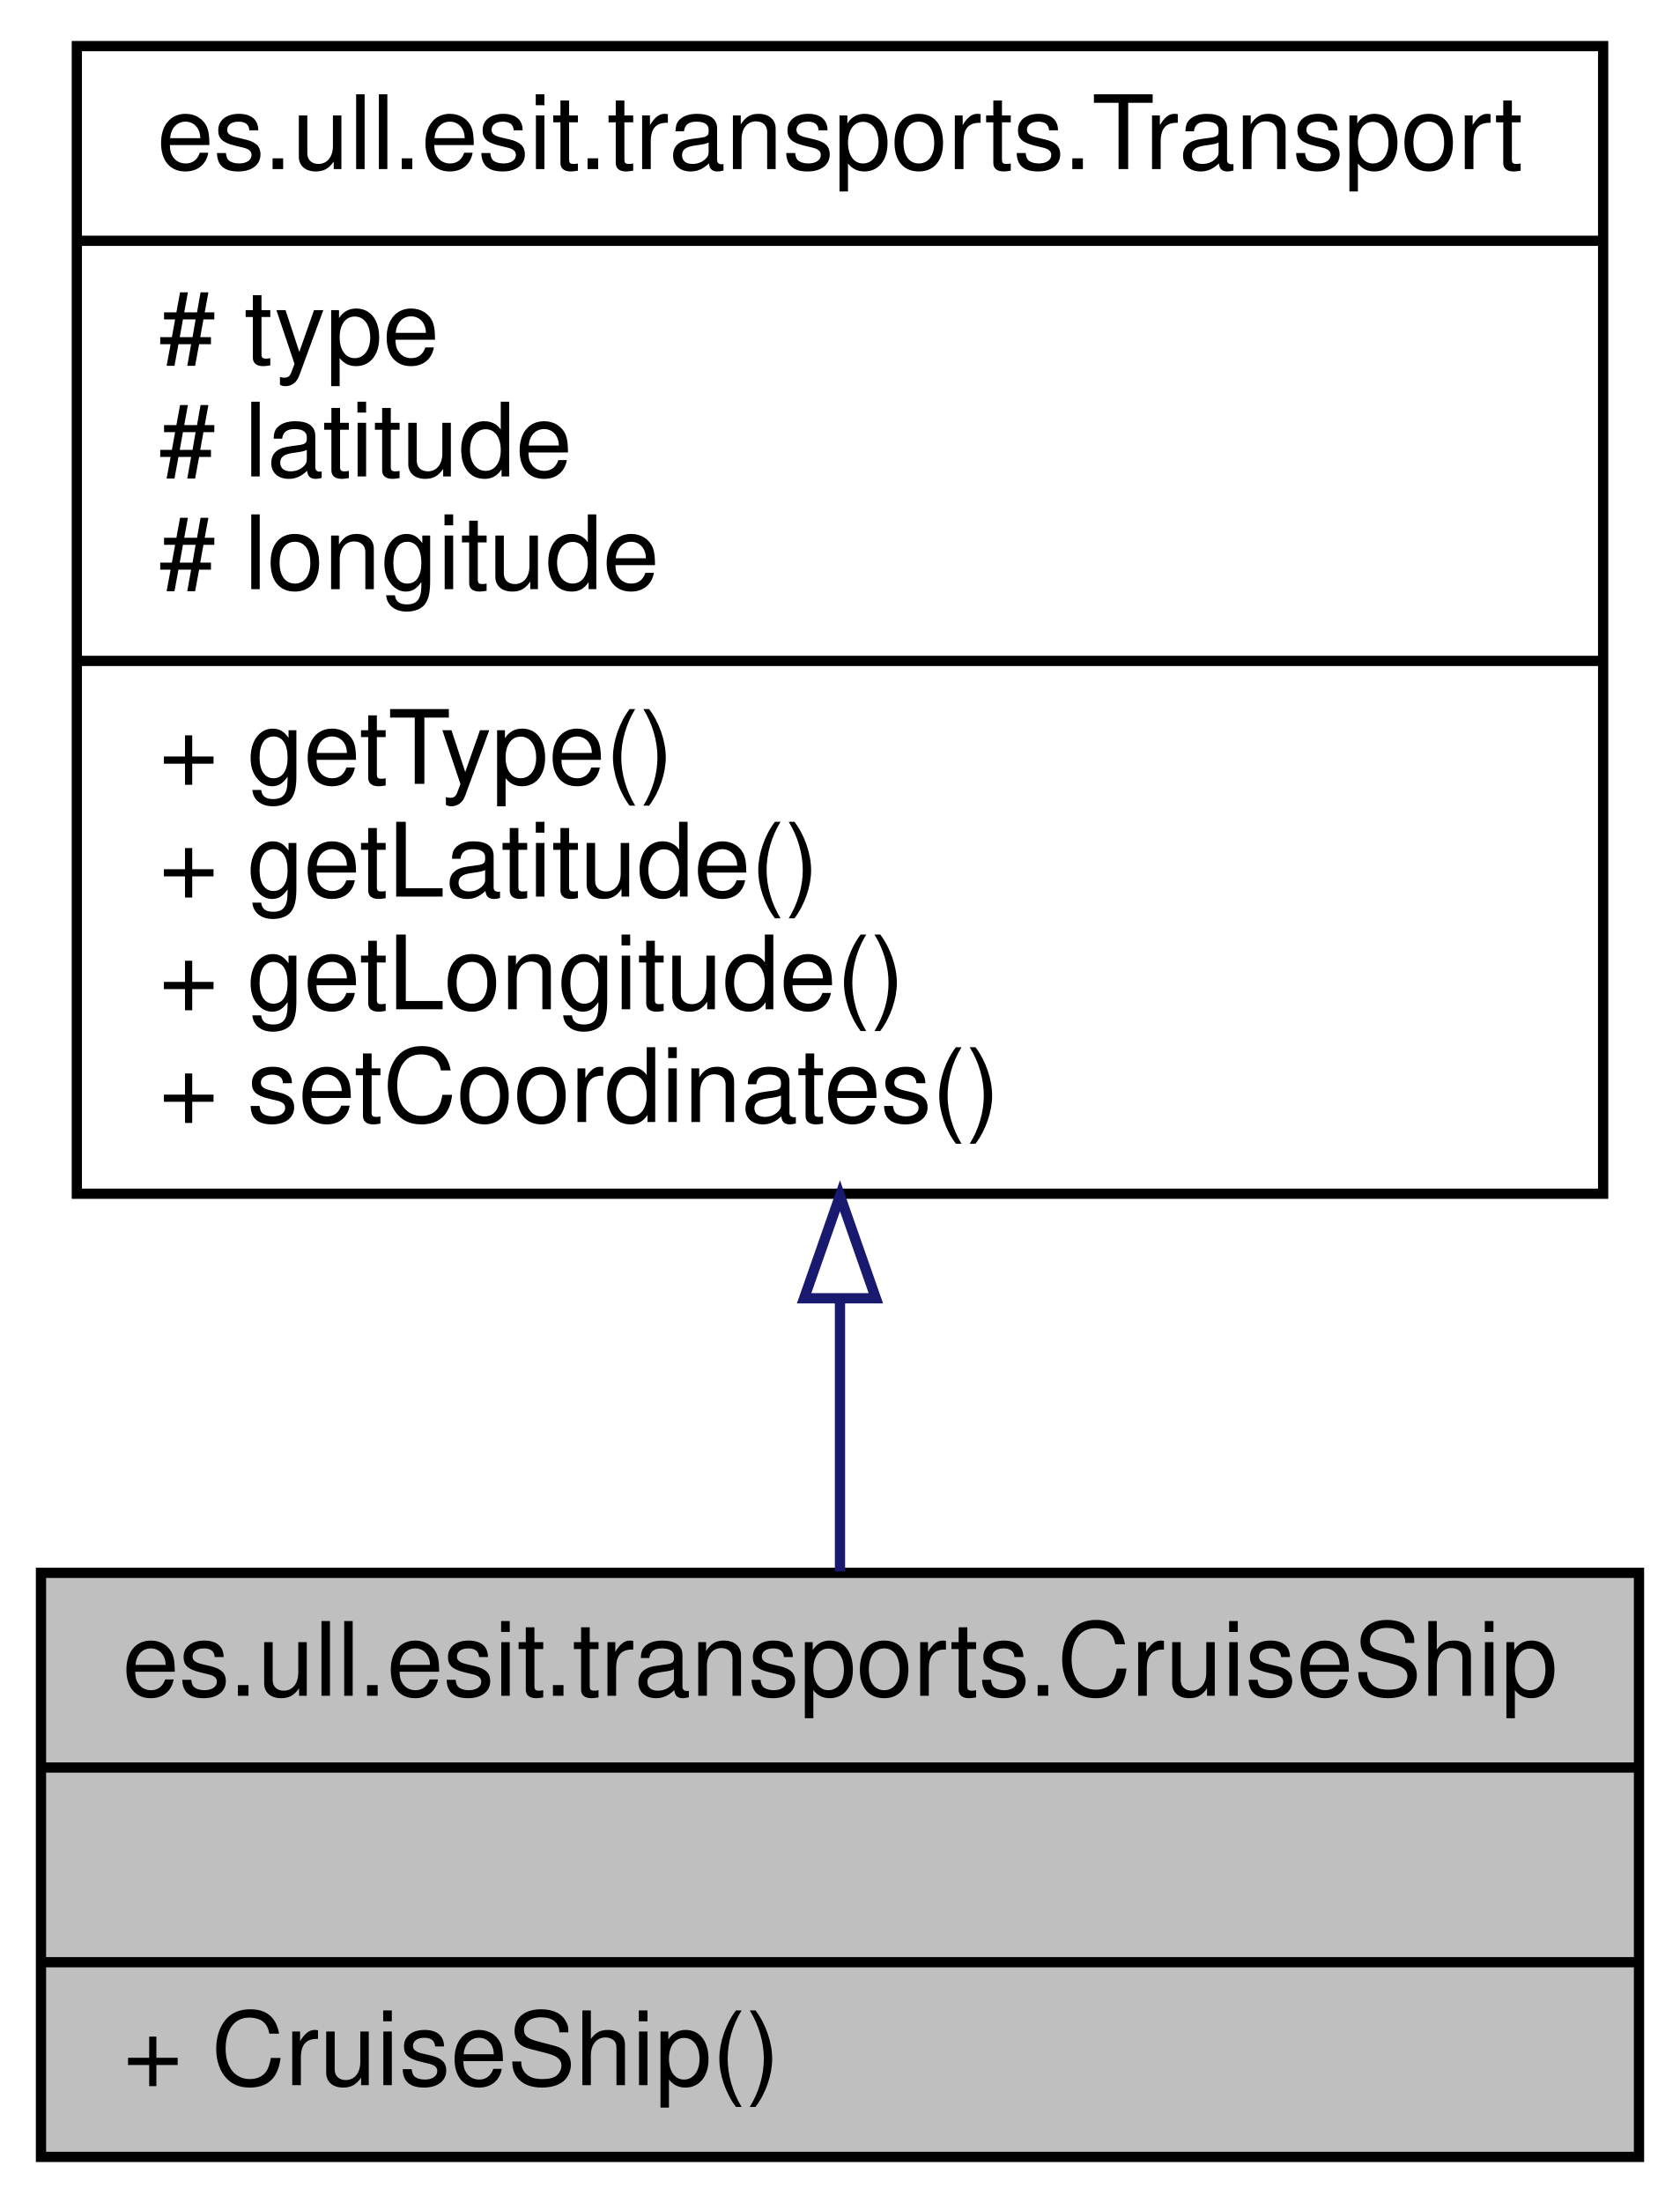
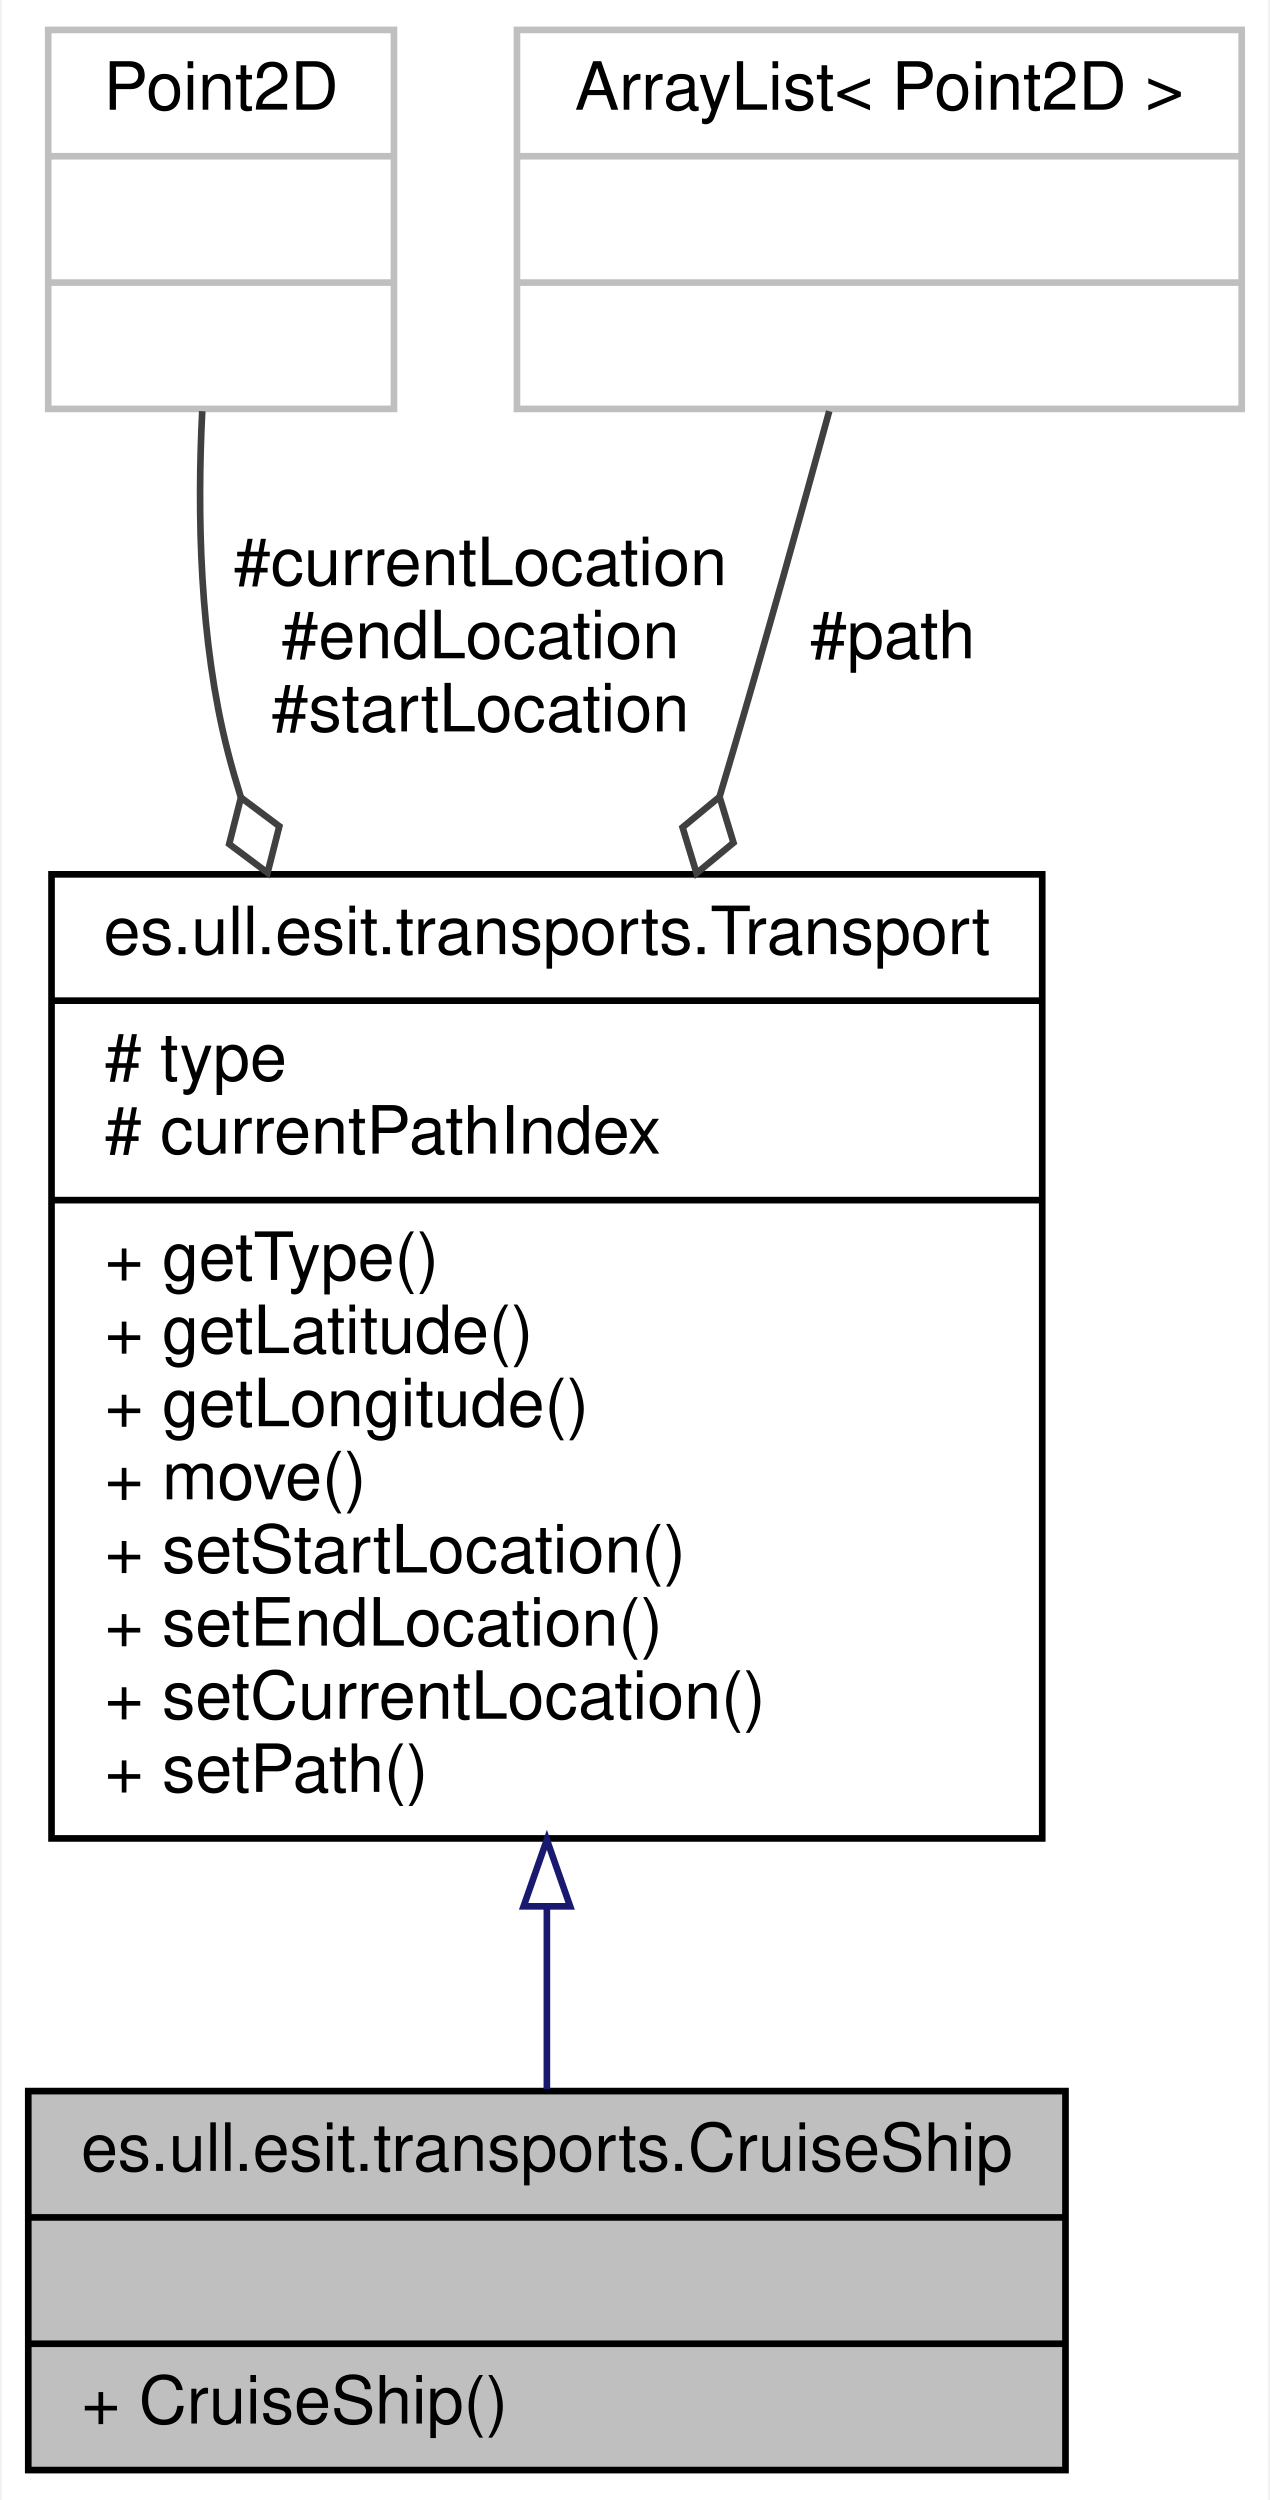
- <svg xmlns="http://www.w3.org/2000/svg" xmlns:xlink="http://www.w3.org/1999/xlink" width="164pt" height="215pt" viewBox="0.00 0.00 164.00 215.00">
-   <g id="graph0" class="graph" transform="scale(1 1) rotate(0) translate(4 211)">
-     <polygon fill="white" stroke="none" points="-4,4 -4,-211 160,-211 160,4 -4,4" />
+ <svg xmlns="http://www.w3.org/2000/svg" xmlns:xlink="http://www.w3.org/1999/xlink" width="191pt" height="376pt" viewBox="0.00 0.00 190.50 376.00">
+   <g id="graph0" class="graph" transform="scale(1 1) rotate(0) translate(4 372)">
+     <polygon fill="white" stroke="none" points="-4,4 -4,-372 186.5,-372 186.5,4 -4,4" />
    <g id="node1" class="node">
      <polygon fill="#bfbfbf" stroke="black" points="0,-0.5 0,-57.5 156,-57.5 156,-0.5 0,-0.5" />
      <text text-anchor="middle" x="78" y="-45.5" font-family="Helvetica,sans-Serif" font-size="10.00">es.ull.esit.transports.CruiseShip</text>
      <polyline fill="none" stroke="black" points="0,-38.5 156,-38.5 " />
      <text text-anchor="middle" x="78" y="-26.5" font-family="Helvetica,sans-Serif" font-size="10.00"> </text>
      <polyline fill="none" stroke="black" points="0,-19.5 156,-19.5 " />
      <text text-anchor="start" x="8" y="-7.5" font-family="Helvetica,sans-Serif" font-size="10.00">+ CruiseShip()</text>
    </g>
    <g id="node2" class="node">
      <g id="a_node2">
        <a xlink:href="classes_1_1ull_1_1esit_1_1transports_1_1_transport.html" target="_top" xlink:title="Abstract class to represent a transport. ">
-           <polygon fill="white" stroke="black" points="3.5,-94.5 3.5,-206.5 152.5,-206.5 152.5,-94.5 3.5,-94.5" />
-           <text text-anchor="middle" x="78" y="-194.5" font-family="Helvetica,sans-Serif" font-size="10.00">es.ull.esit.transports.Transport</text>
-           <polyline fill="none" stroke="black" points="3.5,-187.5 152.5,-187.5 " />
-           <text text-anchor="start" x="11.5" y="-175.5" font-family="Helvetica,sans-Serif" font-size="10.00"># type</text>
-           <text text-anchor="start" x="11.5" y="-164.5" font-family="Helvetica,sans-Serif" font-size="10.00"># latitude</text>
-           <text text-anchor="start" x="11.5" y="-153.5" font-family="Helvetica,sans-Serif" font-size="10.00"># longitude</text>
-           <polyline fill="none" stroke="black" points="3.5,-146.5 152.5,-146.5 " />
-           <text text-anchor="start" x="11.5" y="-134.5" font-family="Helvetica,sans-Serif" font-size="10.00">+ getType()</text>
-           <text text-anchor="start" x="11.5" y="-123.5" font-family="Helvetica,sans-Serif" font-size="10.00">+ getLatitude()</text>
-           <text text-anchor="start" x="11.5" y="-112.5" font-family="Helvetica,sans-Serif" font-size="10.00">+ getLongitude()</text>
-           <text text-anchor="start" x="11.5" y="-101.5" font-family="Helvetica,sans-Serif" font-size="10.00">+ setCoordinates()</text>
+           <polygon fill="white" stroke="black" points="3.5,-95.5 3.5,-240.5 152.5,-240.5 152.5,-95.5 3.5,-95.5" />
+           <text text-anchor="middle" x="78" y="-228.5" font-family="Helvetica,sans-Serif" font-size="10.00">es.ull.esit.transports.Transport</text>
+           <polyline fill="none" stroke="black" points="3.5,-221.5 152.5,-221.5 " />
+           <text text-anchor="start" x="11.5" y="-209.5" font-family="Helvetica,sans-Serif" font-size="10.00"># type</text>
+           <text text-anchor="start" x="11.5" y="-198.5" font-family="Helvetica,sans-Serif" font-size="10.00"># currentPathIndex</text>
+           <polyline fill="none" stroke="black" points="3.5,-191.5 152.5,-191.5 " />
+           <text text-anchor="start" x="11.5" y="-179.5" font-family="Helvetica,sans-Serif" font-size="10.00">+ getType()</text>
+           <text text-anchor="start" x="11.5" y="-168.5" font-family="Helvetica,sans-Serif" font-size="10.00">+ getLatitude()</text>
+           <text text-anchor="start" x="11.5" y="-157.5" font-family="Helvetica,sans-Serif" font-size="10.00">+ getLongitude()</text>
+           <text text-anchor="start" x="11.5" y="-146.5" font-family="Helvetica,sans-Serif" font-size="10.00">+ move()</text>
+           <text text-anchor="start" x="11.5" y="-135.5" font-family="Helvetica,sans-Serif" font-size="10.00">+ setStartLocation()</text>
+           <text text-anchor="start" x="11.5" y="-124.5" font-family="Helvetica,sans-Serif" font-size="10.00">+ setEndLocation()</text>
+           <text text-anchor="start" x="11.5" y="-113.5" font-family="Helvetica,sans-Serif" font-size="10.00">+ setCurrentLocation()</text>
+           <text text-anchor="start" x="11.5" y="-102.5" font-family="Helvetica,sans-Serif" font-size="10.00">+ setPath()</text>
        </a>
      </g>
    </g>
    <g id="edge1" class="edge">
-       <path fill="none" stroke="midnightblue" d="M78,-84.146C78,-74.817 78,-65.672 78,-57.632" />
-       <polygon fill="none" stroke="midnightblue" points="74.5,-84.297 78,-94.297 81.5,-84.297 74.5,-84.297" />
+       <path fill="none" stroke="midnightblue" d="M78,-85.042C78,-75.306 78,-65.948 78,-57.796" />
+       <polygon fill="none" stroke="midnightblue" points="74.5,-85.29 78,-95.29 81.5,-85.29 74.5,-85.29" />
+     </g>
+     <g id="node3" class="node">
+       <polygon fill="white" stroke="#bfbfbf" points="3,-310.5 3,-367.5 55,-367.5 55,-310.5 3,-310.5" />
+       <text text-anchor="middle" x="29" y="-355.5" font-family="Helvetica,sans-Serif" font-size="10.00">Point2D</text>
+       <polyline fill="none" stroke="#bfbfbf" points="3,-348.5 55,-348.5 " />
+       <text text-anchor="middle" x="29" y="-336.5" font-family="Helvetica,sans-Serif" font-size="10.00"> </text>
+       <polyline fill="none" stroke="#bfbfbf" points="3,-329.5 55,-329.5 " />
+       <text text-anchor="middle" x="29" y="-317.5" font-family="Helvetica,sans-Serif" font-size="10.00"> </text>
+     </g>
+     <g id="edge2" class="edge">
+       <path fill="none" stroke="#404040" d="M26.168,-310.157C25.398,-294.831 25.736,-275.607 30,-259 30.586,-256.717 31.241,-254.427 31.956,-252.139" />
+       <polygon fill="none" stroke="#404040" points="31.988,-252.048 30.22,-245.057 35.992,-240.736 37.761,-247.727 31.988,-252.048" />
+       <text text-anchor="middle" x="68" y="-284" font-family="Helvetica,sans-Serif" font-size="10.00"> #currentLocation</text>
+       <text text-anchor="middle" x="68" y="-273" font-family="Helvetica,sans-Serif" font-size="10.00">#endLocation</text>
+       <text text-anchor="middle" x="68" y="-262" font-family="Helvetica,sans-Serif" font-size="10.00">#startLocation</text>
+     </g>
+     <g id="node4" class="node">
+       <polygon fill="white" stroke="#bfbfbf" points="73.5,-310.5 73.5,-367.5 182.5,-367.5 182.5,-310.5 73.5,-310.5" />
+       <text text-anchor="middle" x="128" y="-355.5" font-family="Helvetica,sans-Serif" font-size="10.00">ArrayList&lt; Point2D &gt;</text>
+       <polyline fill="none" stroke="#bfbfbf" points="73.5,-348.5 182.5,-348.5 " />
+       <text text-anchor="middle" x="128" y="-336.5" font-family="Helvetica,sans-Serif" font-size="10.00"> </text>
+       <polyline fill="none" stroke="#bfbfbf" points="73.5,-329.5 182.5,-329.5 " />
+       <text text-anchor="middle" x="128" y="-317.5" font-family="Helvetica,sans-Serif" font-size="10.00"> </text>
+     </g>
+     <g id="edge3" class="edge">
+       <path fill="none" stroke="#404040" d="M120.465,-310.156C116.308,-294.998 110.991,-275.934 106,-259 105.341,-256.763 104.668,-254.497 103.986,-252.211" />
+       <polygon fill="none" stroke="#404040" points="103.969,-252.154 98.408,-247.563 100.508,-240.664 106.068,-245.255 103.969,-252.154" />
+       <text text-anchor="middle" x="130" y="-273" font-family="Helvetica,sans-Serif" font-size="10.00"> #path</text>
    </g>
  </g>
</svg>
